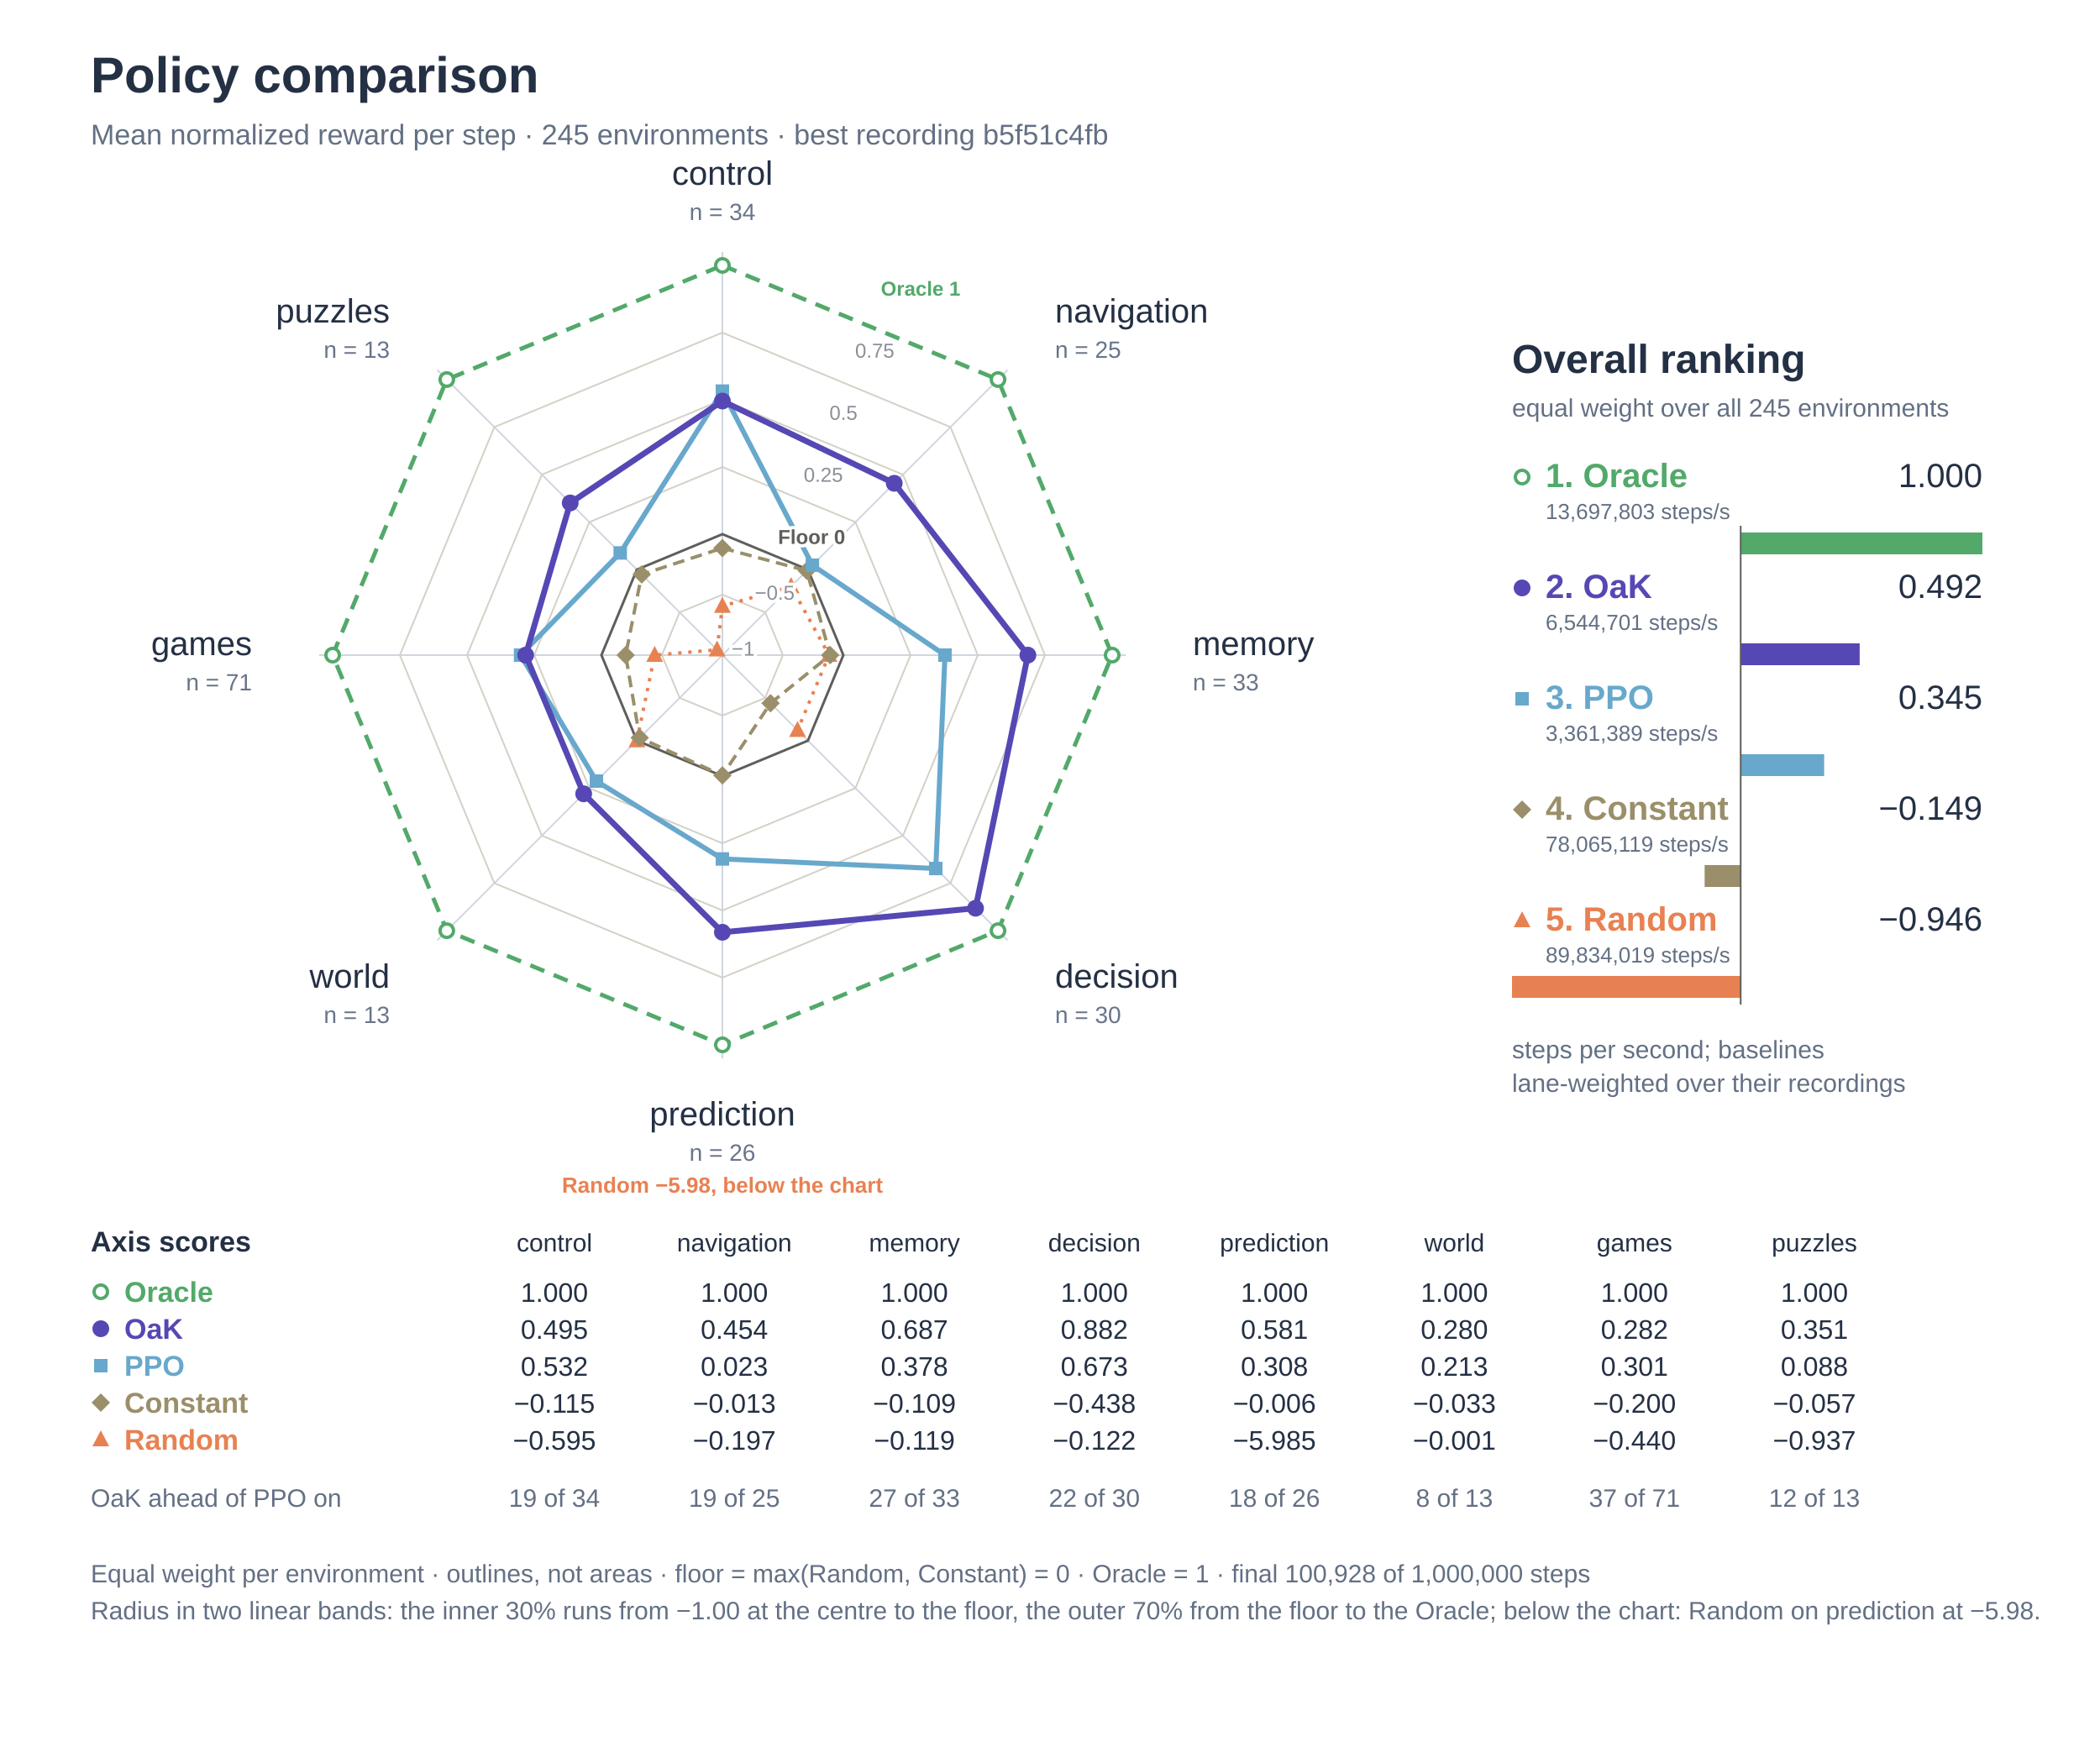
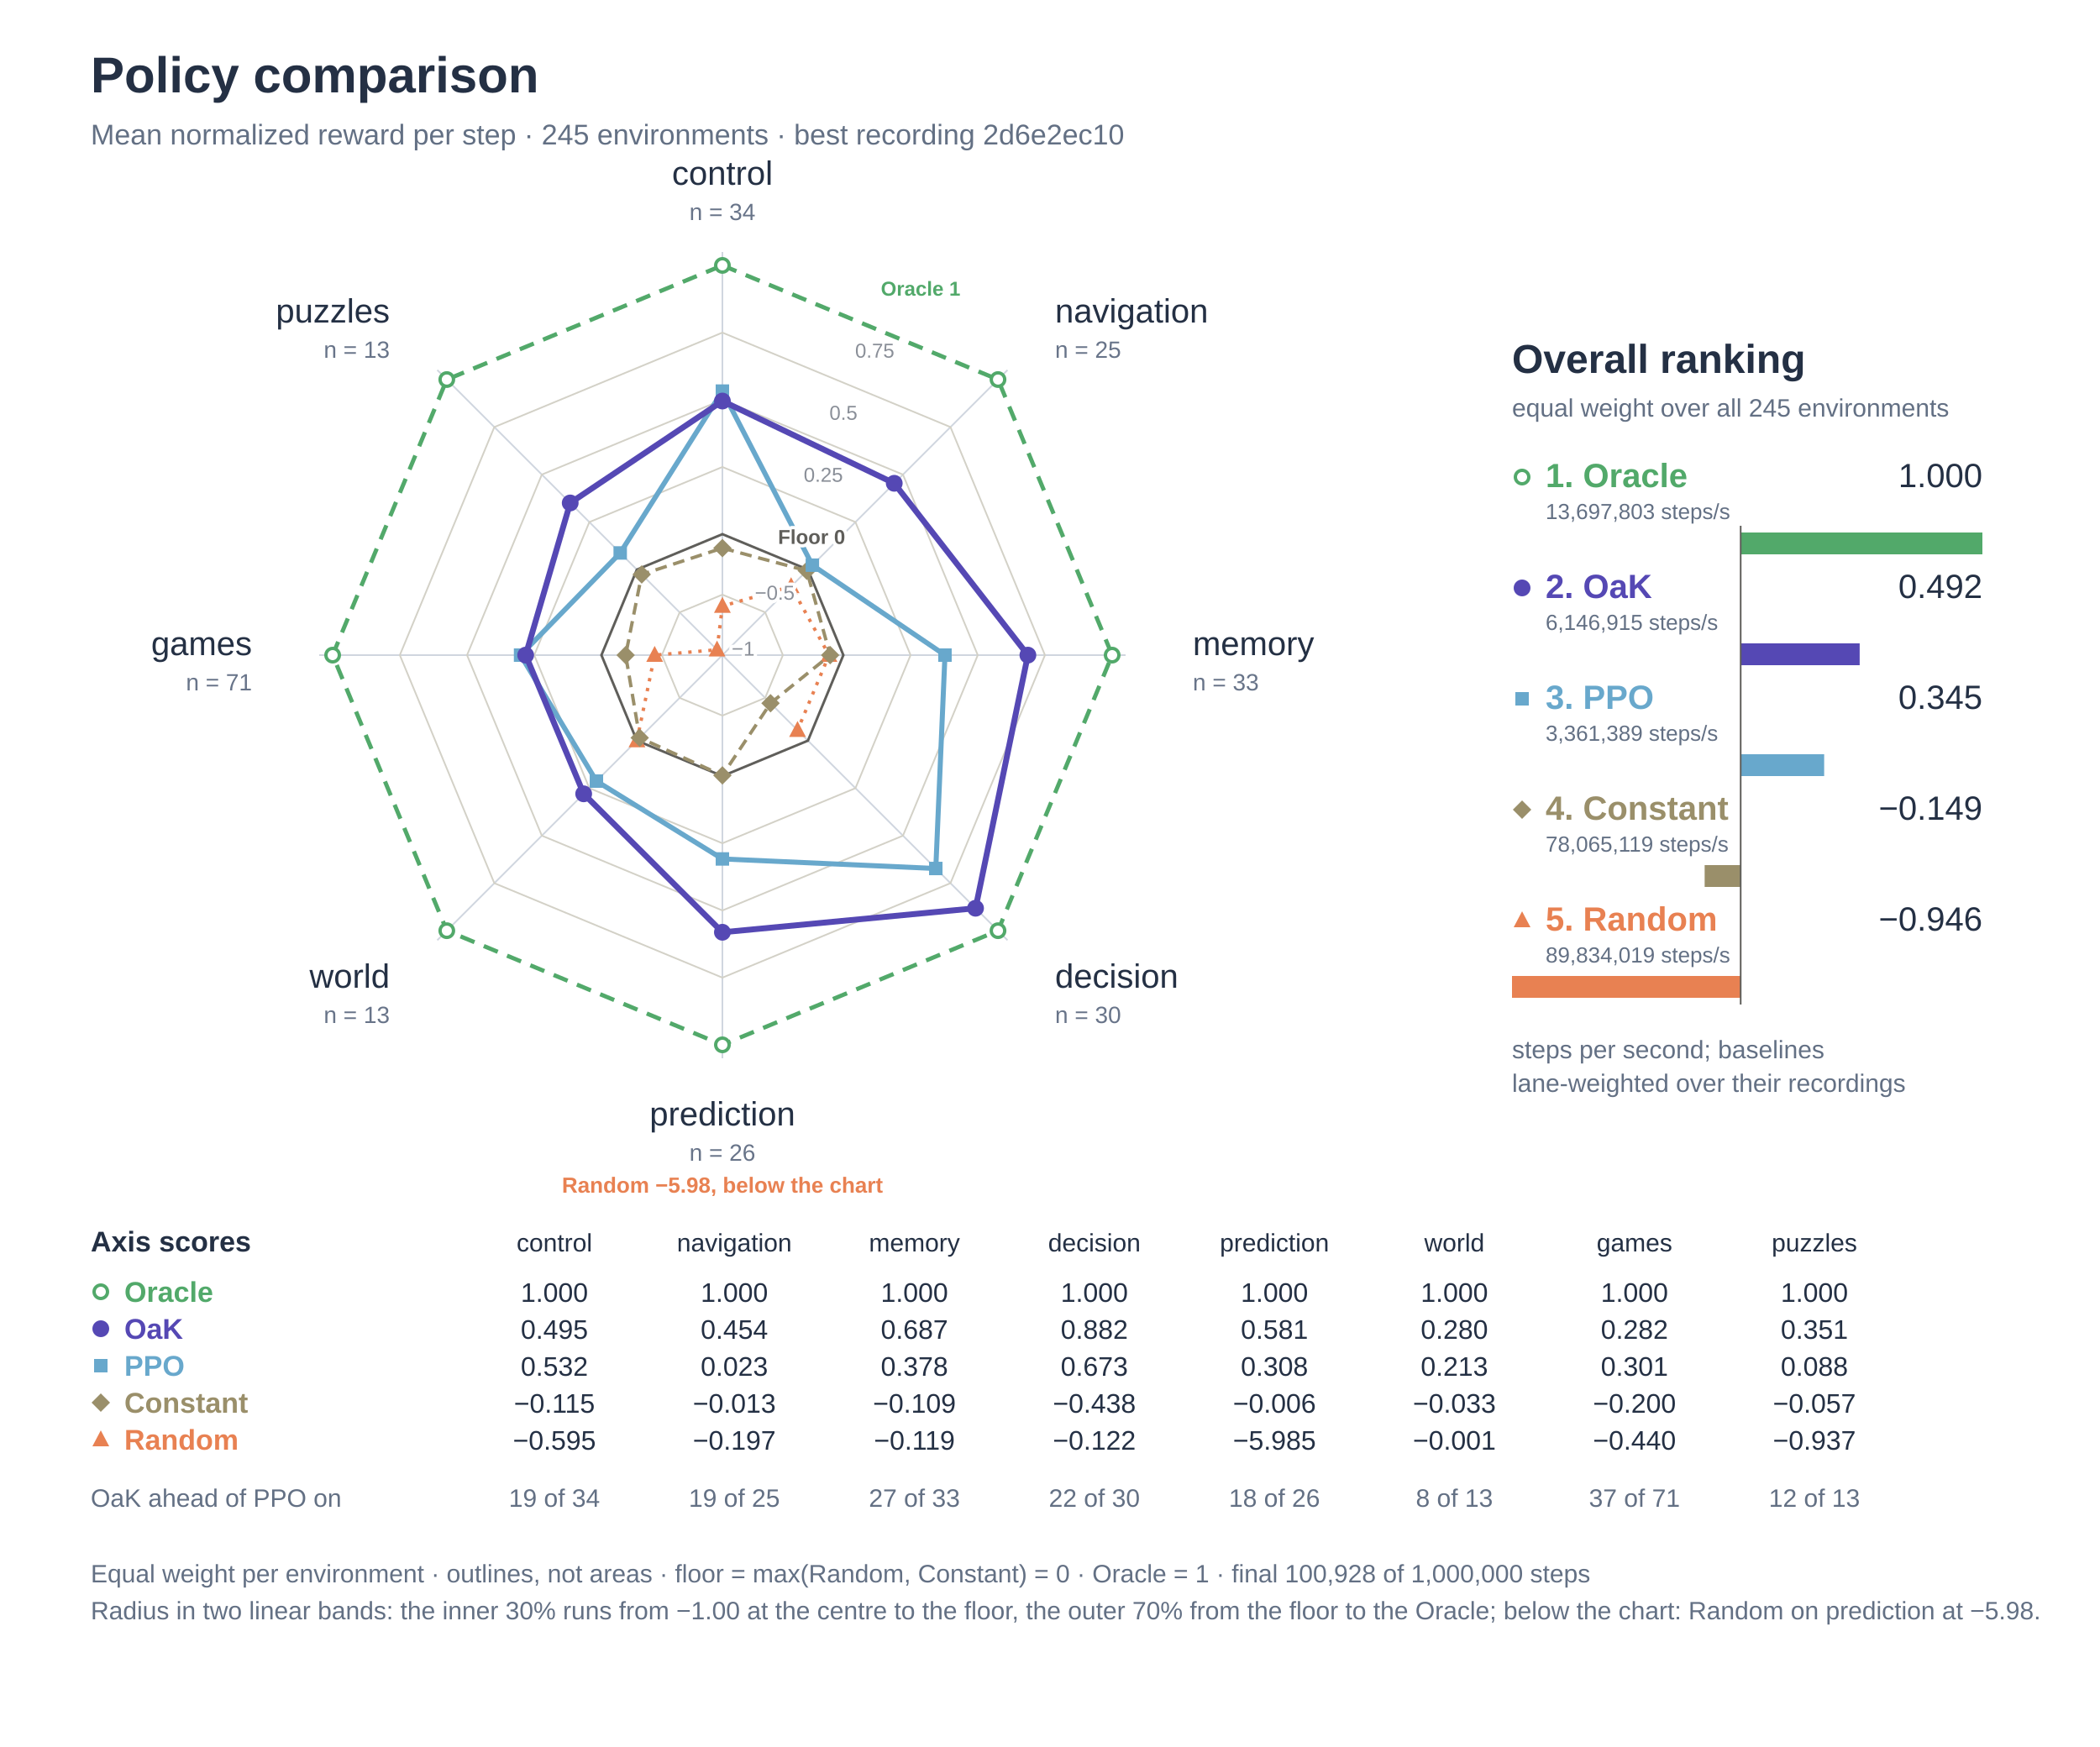
<svg xmlns="http://www.w3.org/2000/svg" width="1250" height="1040" viewBox="0 0 1250 1040" role="img" aria-labelledby="title desc">
  <rect width="1250" height="1040" fill="#ffffff" />
  <g font-family="Arial, Helvetica, sans-serif" fill="#243044">
    <text x="54.0" y="55.0" font-size="30" fill="#243044" text-anchor="start" font-weight="600">Policy comparison</text>
-     <text x="54.0" y="86.0" font-size="17" fill="#637084" text-anchor="start" font-weight="400">Mean normalized reward per step · 245 environments · best recording b5f51c4fb</text>
+     <text x="54.0" y="86.0" font-size="17" fill="#637084" text-anchor="start" font-weight="400">Mean normalized reward per step · 245 environments · best recording 2d6e2ec10</text>
    <path d="M 430 390 L 430.00 150.00" stroke="#d0d6df" stroke-width="1" />
    <path d="M 430 390 L 599.71 220.29" stroke="#d0d6df" stroke-width="1" />
    <path d="M 430 390 L 670.00 390.00" stroke="#d0d6df" stroke-width="1" />
    <path d="M 430 390 L 599.71 559.71" stroke="#d0d6df" stroke-width="1" />
    <path d="M 430 390 L 430.00 630.00" stroke="#d0d6df" stroke-width="1" />
    <path d="M 430 390 L 260.29 559.71" stroke="#d0d6df" stroke-width="1" />
    <path d="M 430 390 L 190.00 390.00" stroke="#d0d6df" stroke-width="1" />
    <path d="M 430 390 L 260.29 220.29" stroke="#d0d6df" stroke-width="1" />
    <polygon points="430.00,354.00 455.46,364.54 466.00,390.00 455.46,415.46 430.00,426.00 404.54,415.46 394.00,390.00 404.54,364.54" fill="none" stroke="#d3d1c7" stroke-width="1" />
    <polygon points="430.00,278.00 509.20,310.80 542.00,390.00 509.20,469.20 430.00,502.00 350.80,469.20 318.00,390.00 350.80,310.80" fill="none" stroke="#d3d1c7" stroke-width="1" />
    <polygon points="430.00,238.00 537.48,282.52 582.00,390.00 537.48,497.48 430.00,542.00 322.52,497.48 278.00,390.00 322.52,282.52" fill="none" stroke="#d3d1c7" stroke-width="1" />
    <polygon points="430.00,198.00 565.76,254.24 622.00,390.00 565.76,525.76 430.00,582.00 294.24,525.76 238.00,390.00 294.24,254.24" fill="none" stroke="#d3d1c7" stroke-width="1" />
    <polygon points="430.00,318.00 480.91,339.09 502.00,390.00 480.91,440.91 430.00,462.00 379.09,440.91 358.00,390.00 379.09,339.09" fill="none" stroke="#5f5e5a" stroke-width="1.5" />
    <path d="M 430.00 158.00 L 594.05 225.95 L 662.00 390.00 L 594.05 554.05 L 430.00 622.00 L 265.95 554.05 L 198.00 390.00 L 265.95 225.95 Z" fill="none" stroke="#52a96a" stroke-width="2.5" stroke-dasharray="9 6" stroke-linejoin="round" />
    <circle cx="430.00" cy="158.00" r="4" fill="#ffffff" stroke="#52a96a" stroke-width="2" />
    <circle cx="594.05" cy="225.95" r="4" fill="#ffffff" stroke="#52a96a" stroke-width="2" />
    <circle cx="662.00" cy="390.00" r="4" fill="#ffffff" stroke="#52a96a" stroke-width="2" />
    <circle cx="594.05" cy="554.05" r="4" fill="#ffffff" stroke="#52a96a" stroke-width="2" />
    <circle cx="430.00" cy="622.00" r="4" fill="#ffffff" stroke="#52a96a" stroke-width="2" />
    <circle cx="265.95" cy="554.05" r="4" fill="#ffffff" stroke="#52a96a" stroke-width="2" />
    <circle cx="198.00" cy="390.00" r="4" fill="#ffffff" stroke="#52a96a" stroke-width="2" />
    <circle cx="265.95" cy="225.95" r="4" fill="#ffffff" stroke="#52a96a" stroke-width="2" />
    <path d="M 379.14 440.86 L 389.68 390.00 L 426.80 386.80 L 430.00 360.82 L 470.90 349.10 L 493.46 390.00 L 474.71 434.71" fill="none" stroke="#e88152" stroke-width="2" stroke-dasharray="2 4" stroke-linejoin="round" />
    <polygon points="430.00,355.32 435.00,364.82 425.00,364.82" fill="#e88152" />
    <polygon points="470.90,343.60 475.90,353.10 465.90,353.10" fill="#e88152" />
    <polygon points="493.46,384.50 498.46,394.00 488.46,394.00" fill="#e88152" />
    <polygon points="474.71,429.21 479.71,438.71 469.71,438.71" fill="#e88152" />
    <polygon points="379.14,435.36 384.14,444.86 374.14,444.86" fill="#e88152" />
    <polygon points="389.68,384.50 394.68,394.00 384.68,394.00" fill="#e88152" />
    <polygon points="426.80,381.30 431.80,390.80 421.80,390.80" fill="#e88152" />
    <path d="M 430.00 326.29 L 480.23 339.77 L 494.15 390.00 L 458.64 418.64 L 430.00 461.59 L 380.78 439.22 L 372.41 390.00 L 381.97 341.97 Z" fill="none" stroke="#9a8f6a" stroke-width="2" stroke-dasharray="7 4" stroke-linejoin="round" />
    <polygon points="430.00,320.79 435.50,326.29 430.00,331.79 424.50,326.29" fill="#9a8f6a" />
    <polygon points="480.23,334.27 485.73,339.77 480.23,345.27 474.73,339.77" fill="#9a8f6a" />
    <polygon points="494.15,384.50 499.65,390.00 494.15,395.50 488.65,390.00" fill="#9a8f6a" />
    <polygon points="458.64,413.14 464.14,418.64 458.64,424.14 453.14,418.64" fill="#9a8f6a" />
    <polygon points="430.00,456.09 435.50,461.59 430.00,467.09 424.50,461.59" fill="#9a8f6a" />
    <polygon points="380.78,433.72 386.28,439.22 380.78,444.72 375.28,439.22" fill="#9a8f6a" />
    <polygon points="372.41,384.50 377.91,390.00 372.41,395.50 366.91,390.00" fill="#9a8f6a" />
    <polygon points="381.97,336.47 387.47,341.97 381.97,347.47 376.47,341.97" fill="#9a8f6a" />
    <path d="M 430.00 232.82 L 483.55 336.45 L 562.48 390.00 L 557.02 517.02 L 430.00 511.33 L 355.01 464.99 L 309.87 390.00 L 369.17 329.17 Z" fill="none" stroke="#68a8cc" stroke-width="3" stroke-linejoin="round" />
    <rect x="426.00" y="228.82" width="8" height="8" fill="#68a8cc" />
    <rect x="479.55" y="332.45" width="8" height="8" fill="#68a8cc" />
    <rect x="558.48" y="386.00" width="8" height="8" fill="#68a8cc" />
    <rect x="553.02" y="513.02" width="8" height="8" fill="#68a8cc" />
    <rect x="426.00" y="507.33" width="8" height="8" fill="#68a8cc" />
    <rect x="351.01" y="460.99" width="8" height="8" fill="#68a8cc" />
    <rect x="305.87" y="386.00" width="8" height="8" fill="#68a8cc" />
    <rect x="365.17" y="325.17" width="8" height="8" fill="#68a8cc" />
    <path d="M 430.00 238.74 L 532.29 287.71 L 611.84 390.00 L 580.68 540.68 L 430.00 554.98 L 347.43 472.57 L 312.90 390.00 L 339.41 299.41 Z" fill="none" stroke="#5548b4" stroke-width="3.5" stroke-linejoin="round" />
    <circle cx="430.00" cy="238.74" r="5" fill="#5548b4" />
    <circle cx="532.29" cy="287.71" r="5" fill="#5548b4" />
    <circle cx="611.84" cy="390.00" r="5" fill="#5548b4" />
    <circle cx="580.68" cy="540.68" r="5" fill="#5548b4" />
    <circle cx="430.00" cy="554.98" r="5" fill="#5548b4" />
    <circle cx="347.43" cy="472.57" r="5" fill="#5548b4" />
    <circle cx="312.90" cy="390.00" r="5" fill="#5548b4" />
    <circle cx="339.41" cy="299.41" r="5" fill="#5548b4" />
    <text x="435.5" y="390.3" font-size="12" fill="#8a8f98" text-anchor="start" font-weight="400" stroke="#ffffff" stroke-width="4" stroke-linejoin="round" paint-order="stroke">−1</text>
    <text x="449.3" y="357.0" font-size="12" fill="#8a8f98" text-anchor="start" font-weight="400" stroke="#ffffff" stroke-width="4" stroke-linejoin="round" paint-order="stroke">−0.5</text>
    <text x="478.4" y="286.8" font-size="12" fill="#8a8f98" text-anchor="start" font-weight="400" stroke="#ffffff" stroke-width="4" stroke-linejoin="round" paint-order="stroke">0.25</text>
    <text x="493.7" y="249.9" font-size="12" fill="#8a8f98" text-anchor="start" font-weight="400" stroke="#ffffff" stroke-width="4" stroke-linejoin="round" paint-order="stroke">0.5</text>
    <text x="509.0" y="212.9" font-size="12" fill="#8a8f98" text-anchor="start" font-weight="400" stroke="#ffffff" stroke-width="4" stroke-linejoin="round" paint-order="stroke">0.75</text>
    <text x="463.1" y="323.8" font-size="12" fill="#5f5e5a" text-anchor="start" font-weight="600" stroke="#ffffff" stroke-width="4" stroke-linejoin="round" paint-order="stroke">Floor 0</text>
    <text x="524.3" y="176.0" font-size="12" fill="#52a96a" text-anchor="start" font-weight="600" stroke="#ffffff" stroke-width="4" stroke-linejoin="round" paint-order="stroke">Oracle 1</text>
    <text x="430.0" y="110.0" font-size="20" fill="#243044" text-anchor="middle" font-weight="400">control</text>
    <text x="430.0" y="131.0" font-size="14" fill="#687489" text-anchor="middle" font-weight="400">n = 34</text>
    <text x="628.0" y="192.0" font-size="20" fill="#243044" text-anchor="start" font-weight="400">navigation</text>
    <text x="628.0" y="213.0" font-size="14" fill="#687489" text-anchor="start" font-weight="400">n = 25</text>
    <text x="710.0" y="390.0" font-size="20" fill="#243044" text-anchor="start" font-weight="400">memory</text>
    <text x="710.0" y="411.0" font-size="14" fill="#687489" text-anchor="start" font-weight="400">n = 33</text>
    <text x="628.0" y="588.0" font-size="20" fill="#243044" text-anchor="start" font-weight="400">decision</text>
    <text x="628.0" y="609.0" font-size="14" fill="#687489" text-anchor="start" font-weight="400">n = 30</text>
    <text x="430.0" y="670.0" font-size="20" fill="#243044" text-anchor="middle" font-weight="400">prediction</text>
    <text x="430.0" y="691.0" font-size="14" fill="#687489" text-anchor="middle" font-weight="400">n = 26</text>
    <text x="430.0" y="710.0" font-size="13" fill="#e88152" text-anchor="middle" font-weight="600">Random −5.98, below the chart</text>
    <text x="232.0" y="588.0" font-size="20" fill="#243044" text-anchor="end" font-weight="400">world</text>
    <text x="232.0" y="609.0" font-size="14" fill="#687489" text-anchor="end" font-weight="400">n = 13</text>
    <text x="150.0" y="390.0" font-size="20" fill="#243044" text-anchor="end" font-weight="400">games</text>
    <text x="150.0" y="411.0" font-size="14" fill="#687489" text-anchor="end" font-weight="400">n = 71</text>
    <text x="232.0" y="192.0" font-size="20" fill="#243044" text-anchor="end" font-weight="400">puzzles</text>
    <text x="232.0" y="213.0" font-size="14" fill="#687489" text-anchor="end" font-weight="400">n = 13</text>
    <text x="900.0" y="222.0" font-size="24" fill="#243044" text-anchor="start" font-weight="600">Overall ranking</text>
    <text x="900.0" y="248.0" font-size="15" fill="#637084" text-anchor="start" font-weight="400">equal weight over all 245 environments</text>
    <circle cx="906.00" cy="284.00" r="4" fill="#ffffff" stroke="#52a96a" stroke-width="2" />
    <text x="920.0" y="290.0" font-size="20" fill="#52a96a" text-anchor="start" font-weight="600">1. Oracle</text>
    <text x="1180.0" y="290.0" font-size="20" fill="#243044" text-anchor="end" font-weight="400">1.000</text>
    <rect x="1036.11" y="317" width="143.89" height="13" fill="#52a96a" />
    <text x="920.0" y="309.0" font-size="13" fill="#637084" text-anchor="start" font-weight="400">13,697,803 steps/s</text>
    <circle cx="906.00" cy="350.00" r="5" fill="#5548b4" />
    <text x="920.0" y="356.0" font-size="20" fill="#5548b4" text-anchor="start" font-weight="600">2. OaK</text>
    <text x="1180.0" y="356.0" font-size="20" fill="#243044" text-anchor="end" font-weight="400">0.492</text>
    <rect x="1036.11" y="383" width="70.84" height="13" fill="#5548b4" />
-     <text x="920.0" y="375.0" font-size="13" fill="#637084" text-anchor="start" font-weight="400">6,544,701 steps/s</text>
+     <text x="920.0" y="375.0" font-size="13" fill="#637084" text-anchor="start" font-weight="400">6,146,915 steps/s</text>
    <rect x="902.00" y="412.00" width="8" height="8" fill="#68a8cc" />
    <text x="920.0" y="422.0" font-size="20" fill="#68a8cc" text-anchor="start" font-weight="600">3. PPO</text>
    <text x="1180.0" y="422.0" font-size="20" fill="#243044" text-anchor="end" font-weight="400">0.345</text>
    <rect x="1036.11" y="449" width="49.70" height="13" fill="#68a8cc" />
    <text x="920.0" y="441.0" font-size="13" fill="#637084" text-anchor="start" font-weight="400">3,361,389 steps/s</text>
    <polygon points="906.00,476.50 911.50,482.00 906.00,487.50 900.50,482.00" fill="#9a8f6a" />
    <text x="920.0" y="488.0" font-size="20" fill="#9a8f6a" text-anchor="start" font-weight="600">4. Constant</text>
    <text x="1180.0" y="488.0" font-size="20" fill="#243044" text-anchor="end" font-weight="400">−0.149</text>
    <rect x="1014.67" y="515" width="21.44" height="13" fill="#9a8f6a" />
    <text x="920.0" y="507.0" font-size="13" fill="#637084" text-anchor="start" font-weight="400">78,065,119 steps/s</text>
    <polygon points="906.00,542.50 911.00,552.00 901.00,552.00" fill="#e88152" />
    <text x="920.0" y="554.0" font-size="20" fill="#e88152" text-anchor="start" font-weight="600">5. Random</text>
    <text x="1180.0" y="554.0" font-size="20" fill="#243044" text-anchor="end" font-weight="400">−0.946</text>
    <rect x="900.00" y="581" width="136.11" height="13" fill="#e88152" />
    <text x="920.0" y="573.0" font-size="13" fill="#637084" text-anchor="start" font-weight="400">89,834,019 steps/s</text>
    <path d="M 1036.11 313 V 598" stroke="#5f5e5a" stroke-width="1" />
    <text x="900.0" y="630.0" font-size="15" fill="#637084" text-anchor="start" font-weight="400">steps per second; baselines</text>
    <text x="900.0" y="650.0" font-size="15" fill="#637084" text-anchor="start" font-weight="400">lane-weighted over their recordings</text>
    <text x="54.0" y="745.0" font-size="17" fill="#243044" text-anchor="start" font-weight="600">Axis scores</text>
    <text x="330.0" y="745.0" font-size="15" fill="#243044" text-anchor="middle" font-weight="400">control</text>
    <text x="437.1" y="745.0" font-size="15" fill="#243044" text-anchor="middle" font-weight="400">navigation</text>
    <text x="544.3" y="745.0" font-size="15" fill="#243044" text-anchor="middle" font-weight="400">memory</text>
    <text x="651.4" y="745.0" font-size="15" fill="#243044" text-anchor="middle" font-weight="400">decision</text>
    <text x="758.6" y="745.0" font-size="15" fill="#243044" text-anchor="middle" font-weight="400">prediction</text>
    <text x="865.7" y="745.0" font-size="15" fill="#243044" text-anchor="middle" font-weight="400">world</text>
    <text x="972.9" y="745.0" font-size="15" fill="#243044" text-anchor="middle" font-weight="400">games</text>
    <text x="1080.0" y="745.0" font-size="15" fill="#243044" text-anchor="middle" font-weight="400">puzzles</text>
    <circle cx="60.00" cy="769.00" r="4" fill="#ffffff" stroke="#52a96a" stroke-width="2" />
    <text x="74.0" y="775.0" font-size="17" fill="#52a96a" text-anchor="start" font-weight="600">Oracle</text>
    <text x="330.0" y="775.0" font-size="16" fill="#243044" text-anchor="middle" font-weight="400">1.000</text>
    <text x="437.1" y="775.0" font-size="16" fill="#243044" text-anchor="middle" font-weight="400">1.000</text>
    <text x="544.3" y="775.0" font-size="16" fill="#243044" text-anchor="middle" font-weight="400">1.000</text>
    <text x="651.4" y="775.0" font-size="16" fill="#243044" text-anchor="middle" font-weight="400">1.000</text>
    <text x="758.6" y="775.0" font-size="16" fill="#243044" text-anchor="middle" font-weight="400">1.000</text>
    <text x="865.7" y="775.0" font-size="16" fill="#243044" text-anchor="middle" font-weight="400">1.000</text>
    <text x="972.9" y="775.0" font-size="16" fill="#243044" text-anchor="middle" font-weight="400">1.000</text>
    <text x="1080.0" y="775.0" font-size="16" fill="#243044" text-anchor="middle" font-weight="400">1.000</text>
    <circle cx="60.00" cy="791.00" r="5" fill="#5548b4" />
    <text x="74.0" y="797.0" font-size="17" fill="#5548b4" text-anchor="start" font-weight="600">OaK</text>
    <text x="330.0" y="797.0" font-size="16" fill="#243044" text-anchor="middle" font-weight="400">0.495</text>
    <text x="437.1" y="797.0" font-size="16" fill="#243044" text-anchor="middle" font-weight="400">0.454</text>
    <text x="544.3" y="797.0" font-size="16" fill="#243044" text-anchor="middle" font-weight="400">0.687</text>
    <text x="651.4" y="797.0" font-size="16" fill="#243044" text-anchor="middle" font-weight="400">0.882</text>
    <text x="758.6" y="797.0" font-size="16" fill="#243044" text-anchor="middle" font-weight="400">0.581</text>
    <text x="865.7" y="797.0" font-size="16" fill="#243044" text-anchor="middle" font-weight="400">0.280</text>
    <text x="972.9" y="797.0" font-size="16" fill="#243044" text-anchor="middle" font-weight="400">0.282</text>
    <text x="1080.0" y="797.0" font-size="16" fill="#243044" text-anchor="middle" font-weight="400">0.351</text>
    <rect x="56.00" y="809.00" width="8" height="8" fill="#68a8cc" />
    <text x="74.0" y="819.0" font-size="17" fill="#68a8cc" text-anchor="start" font-weight="600">PPO</text>
    <text x="330.0" y="819.0" font-size="16" fill="#243044" text-anchor="middle" font-weight="400">0.532</text>
    <text x="437.1" y="819.0" font-size="16" fill="#243044" text-anchor="middle" font-weight="400">0.023</text>
    <text x="544.3" y="819.0" font-size="16" fill="#243044" text-anchor="middle" font-weight="400">0.378</text>
    <text x="651.4" y="819.0" font-size="16" fill="#243044" text-anchor="middle" font-weight="400">0.673</text>
    <text x="758.6" y="819.0" font-size="16" fill="#243044" text-anchor="middle" font-weight="400">0.308</text>
    <text x="865.7" y="819.0" font-size="16" fill="#243044" text-anchor="middle" font-weight="400">0.213</text>
    <text x="972.9" y="819.0" font-size="16" fill="#243044" text-anchor="middle" font-weight="400">0.301</text>
    <text x="1080.0" y="819.0" font-size="16" fill="#243044" text-anchor="middle" font-weight="400">0.088</text>
    <polygon points="60.00,829.50 65.50,835.00 60.00,840.50 54.50,835.00" fill="#9a8f6a" />
    <text x="74.0" y="841.0" font-size="17" fill="#9a8f6a" text-anchor="start" font-weight="600">Constant</text>
    <text x="330.0" y="841.0" font-size="16" fill="#243044" text-anchor="middle" font-weight="400">−0.115</text>
    <text x="437.1" y="841.0" font-size="16" fill="#243044" text-anchor="middle" font-weight="400">−0.013</text>
    <text x="544.3" y="841.0" font-size="16" fill="#243044" text-anchor="middle" font-weight="400">−0.109</text>
    <text x="651.4" y="841.0" font-size="16" fill="#243044" text-anchor="middle" font-weight="400">−0.438</text>
    <text x="758.6" y="841.0" font-size="16" fill="#243044" text-anchor="middle" font-weight="400">−0.006</text>
    <text x="865.7" y="841.0" font-size="16" fill="#243044" text-anchor="middle" font-weight="400">−0.033</text>
    <text x="972.9" y="841.0" font-size="16" fill="#243044" text-anchor="middle" font-weight="400">−0.200</text>
    <text x="1080.0" y="841.0" font-size="16" fill="#243044" text-anchor="middle" font-weight="400">−0.057</text>
    <polygon points="60.00,851.50 65.00,861.00 55.00,861.00" fill="#e88152" />
    <text x="74.0" y="863.0" font-size="17" fill="#e88152" text-anchor="start" font-weight="600">Random</text>
    <text x="330.0" y="863.0" font-size="16" fill="#243044" text-anchor="middle" font-weight="400">−0.595</text>
    <text x="437.1" y="863.0" font-size="16" fill="#243044" text-anchor="middle" font-weight="400">−0.197</text>
    <text x="544.3" y="863.0" font-size="16" fill="#243044" text-anchor="middle" font-weight="400">−0.119</text>
    <text x="651.4" y="863.0" font-size="16" fill="#243044" text-anchor="middle" font-weight="400">−0.122</text>
    <text x="758.6" y="863.0" font-size="16" fill="#243044" text-anchor="middle" font-weight="400">−5.985</text>
    <text x="865.7" y="863.0" font-size="16" fill="#243044" text-anchor="middle" font-weight="400">−0.001</text>
    <text x="972.9" y="863.0" font-size="16" fill="#243044" text-anchor="middle" font-weight="400">−0.440</text>
    <text x="1080.0" y="863.0" font-size="16" fill="#243044" text-anchor="middle" font-weight="400">−0.937</text>
    <text x="54.0" y="897.0" font-size="15" fill="#637084" text-anchor="start" font-weight="400">OaK ahead of PPO on</text>
    <text x="330.0" y="897.0" font-size="15" fill="#637084" text-anchor="middle" font-weight="400">19 of 34</text>
    <text x="437.1" y="897.0" font-size="15" fill="#637084" text-anchor="middle" font-weight="400">19 of 25</text>
    <text x="544.3" y="897.0" font-size="15" fill="#637084" text-anchor="middle" font-weight="400">27 of 33</text>
    <text x="651.4" y="897.0" font-size="15" fill="#637084" text-anchor="middle" font-weight="400">22 of 30</text>
    <text x="758.6" y="897.0" font-size="15" fill="#637084" text-anchor="middle" font-weight="400">18 of 26</text>
    <text x="865.7" y="897.0" font-size="15" fill="#637084" text-anchor="middle" font-weight="400">8 of 13</text>
    <text x="972.9" y="897.0" font-size="15" fill="#637084" text-anchor="middle" font-weight="400">37 of 71</text>
    <text x="1080.0" y="897.0" font-size="15" fill="#637084" text-anchor="middle" font-weight="400">12 of 13</text>
    <text x="54.0" y="942.0" font-size="15" fill="#637084" text-anchor="start" font-weight="400">Equal weight per environment · outlines, not areas · floor = max(Random, Constant) = 0 · Oracle = 1 · final 100,928 of 1,000,000 steps</text>
    <text x="54.0" y="964.0" font-size="15" fill="#637084" text-anchor="start" font-weight="400">Radius in two linear bands: the inner 30% runs from −1.00 at the centre to the floor, the outer 70% from the floor to the Oracle; below the chart: Random on prediction at −5.98.</text>
  </g>
</svg>
